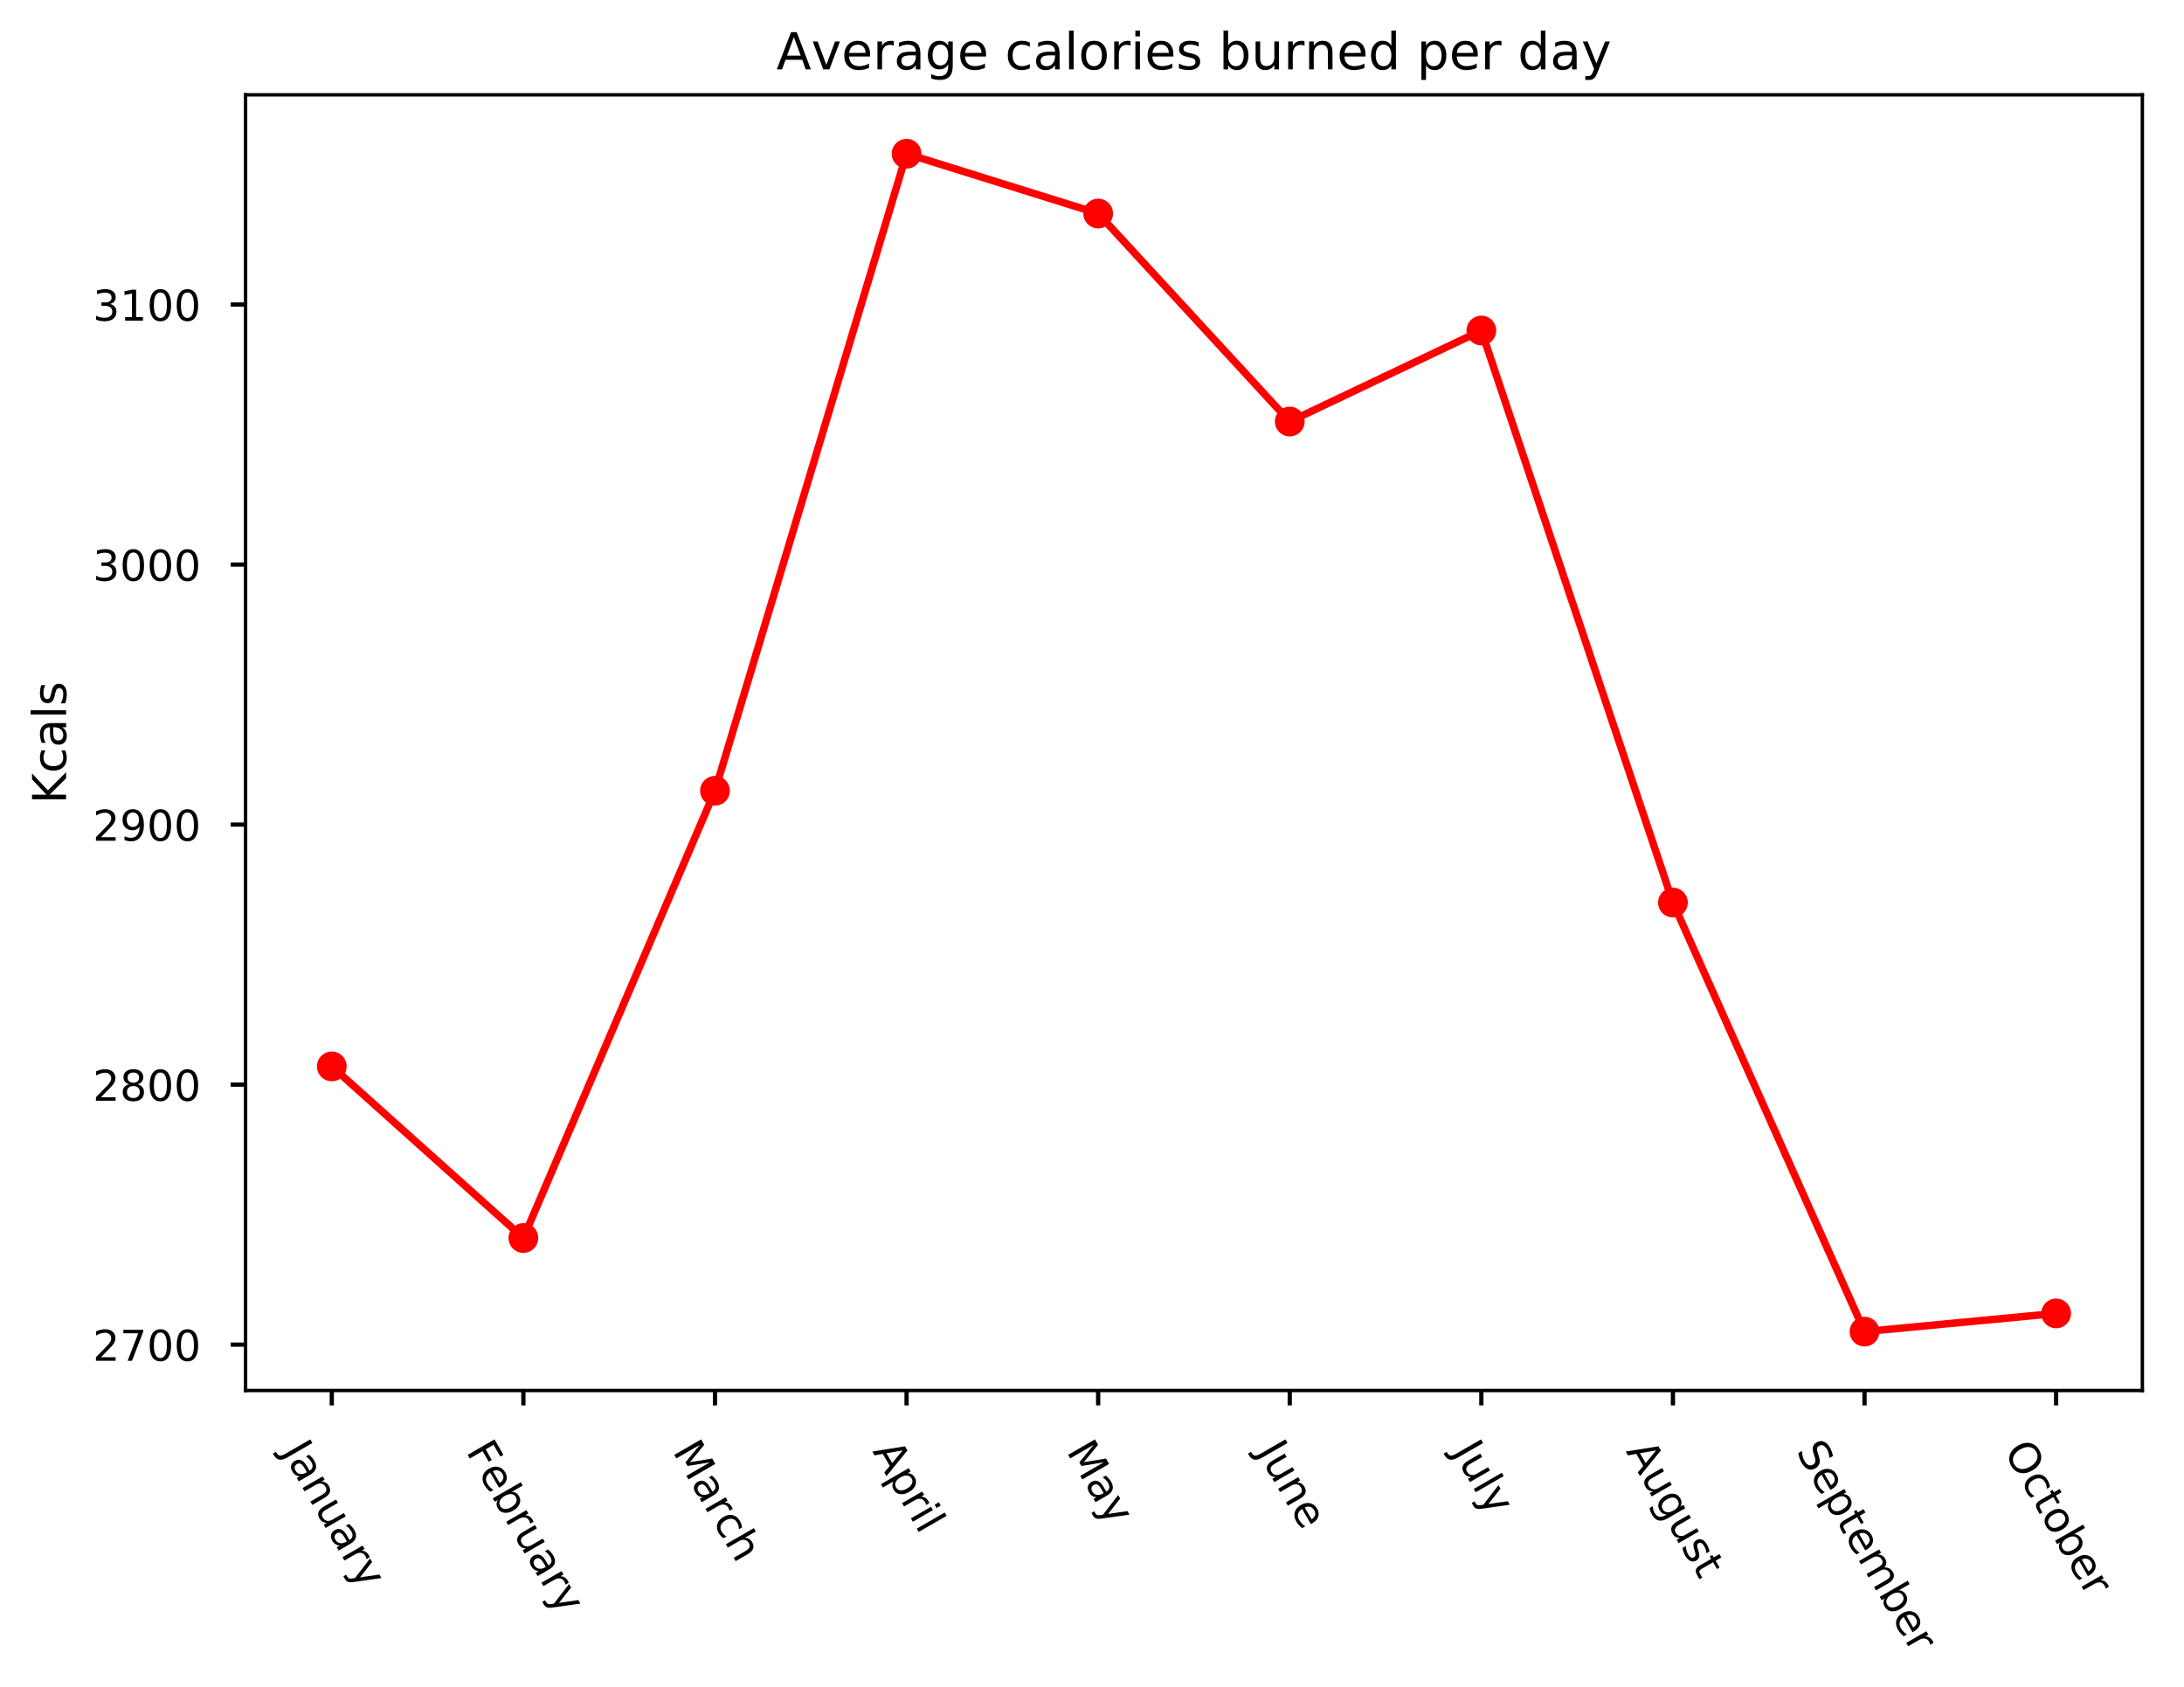
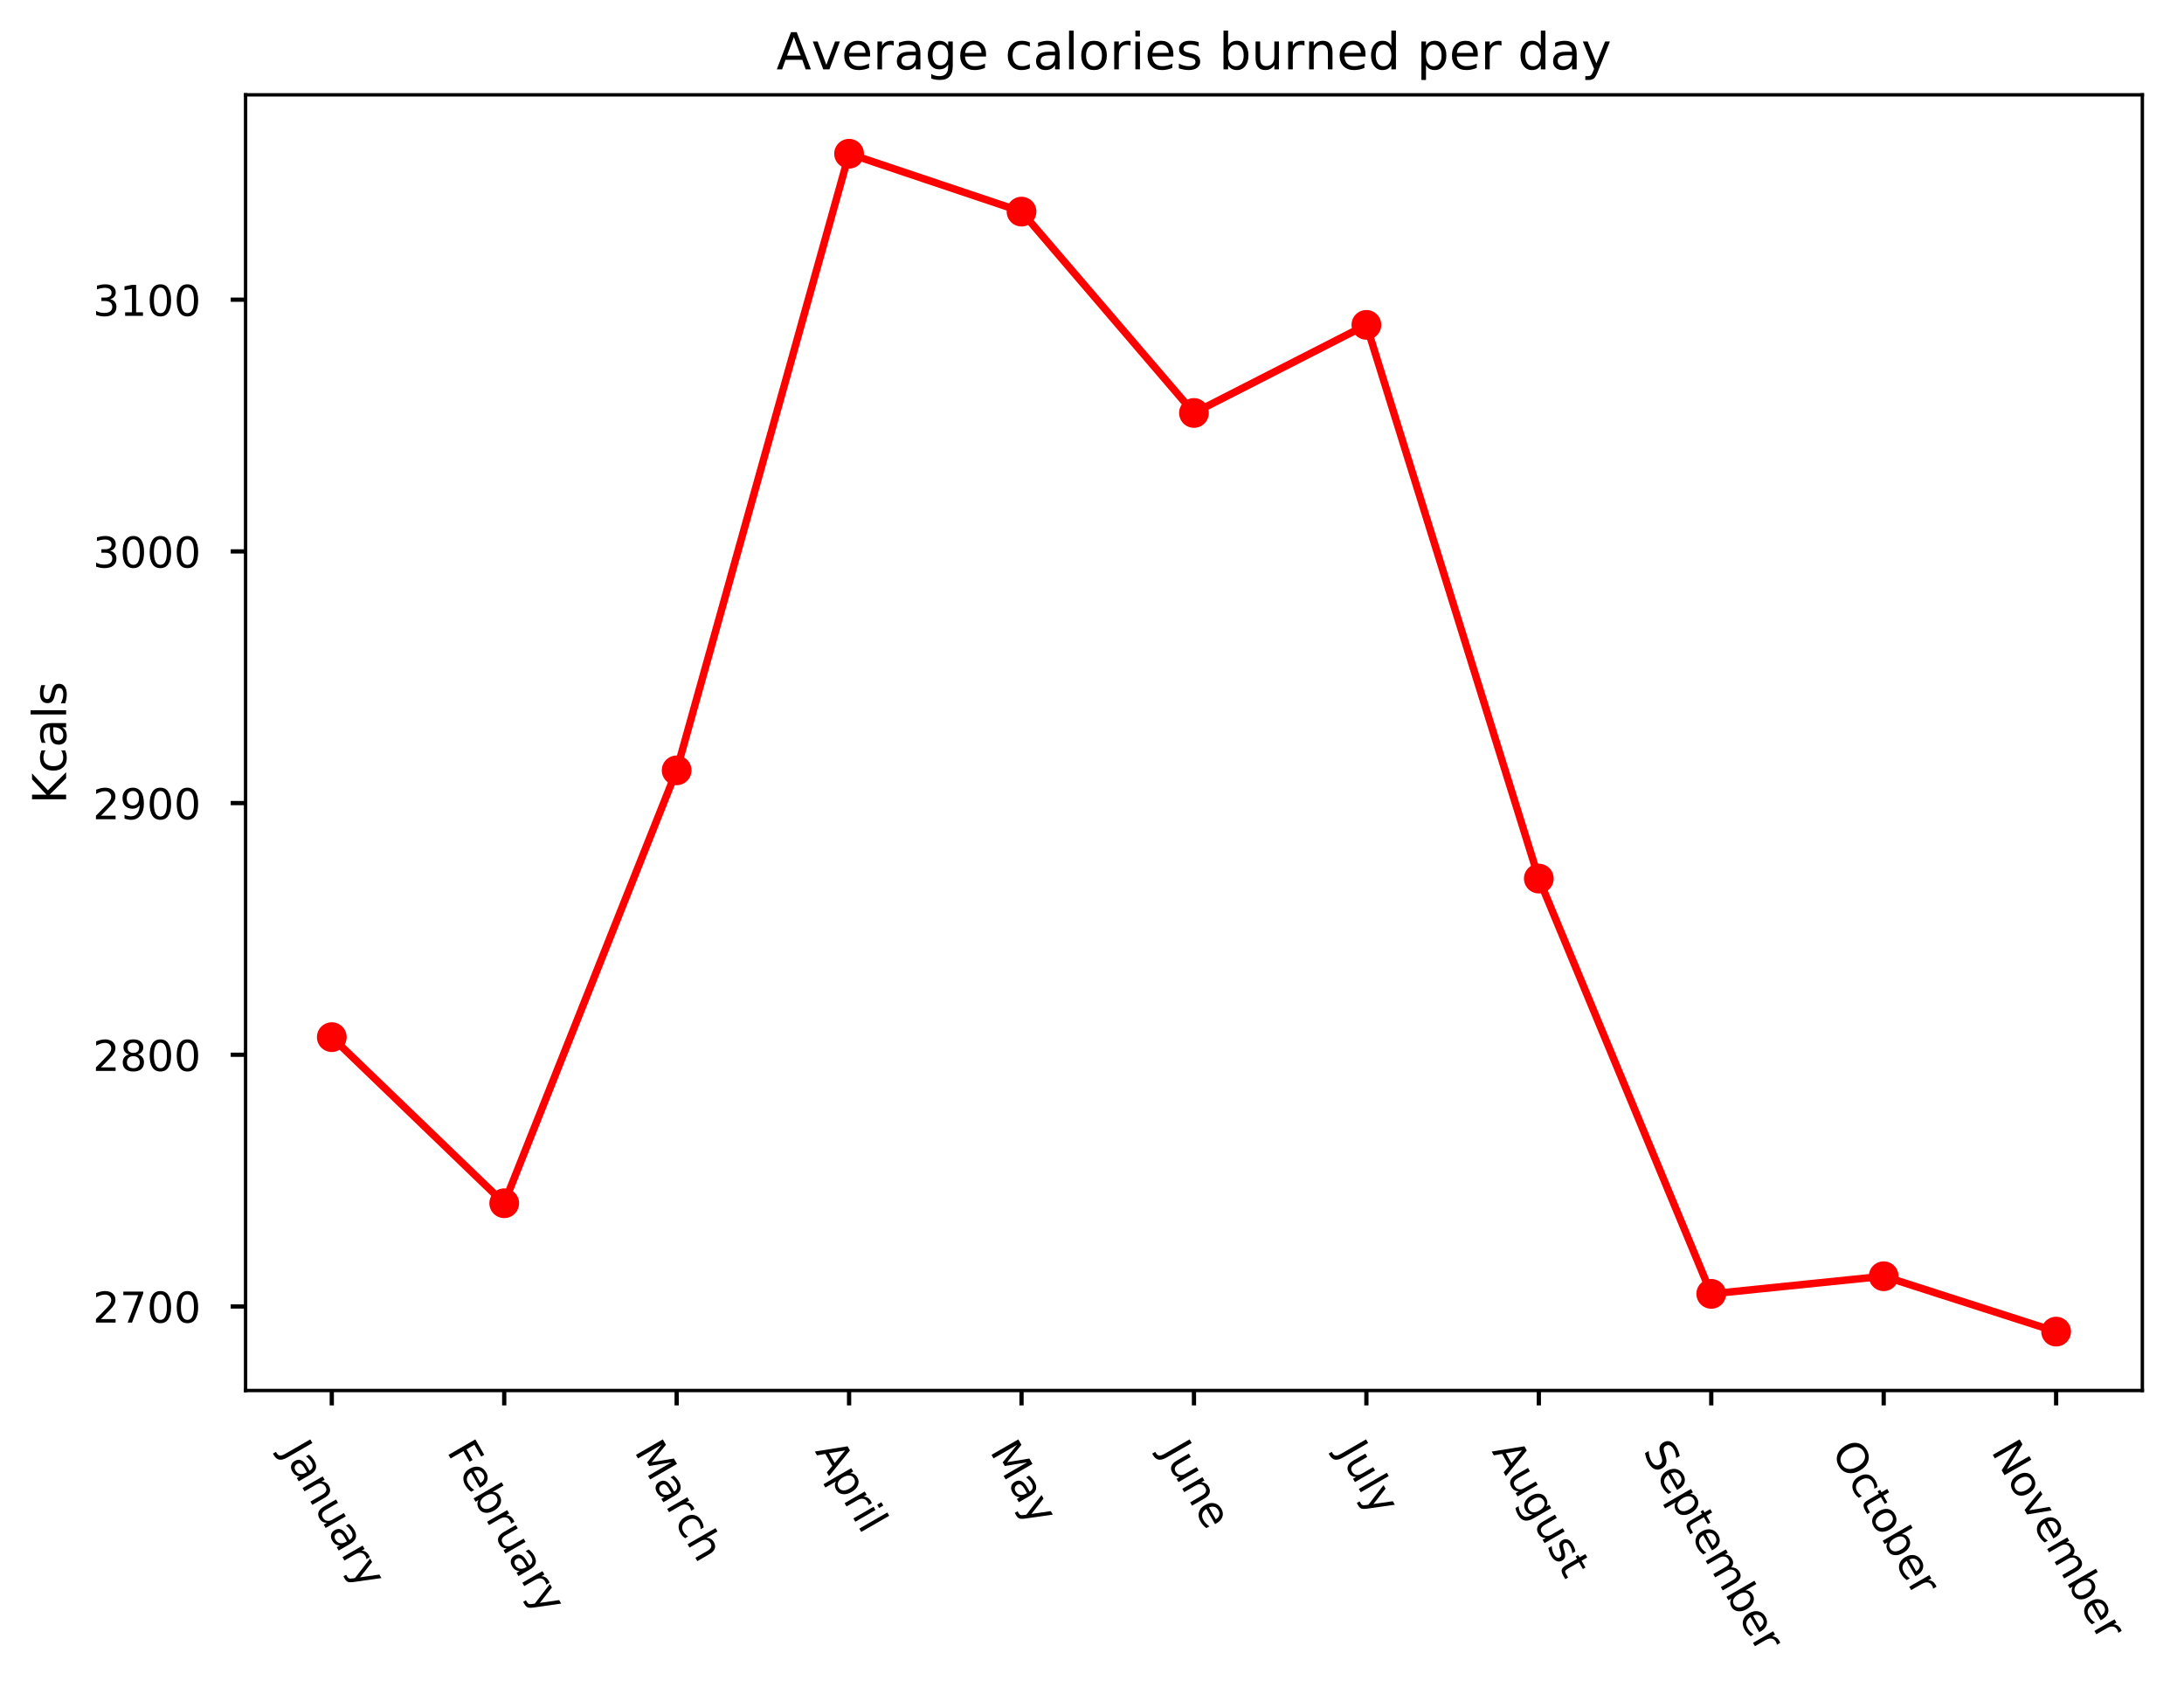
<svg xmlns="http://www.w3.org/2000/svg" xmlns:xlink="http://www.w3.org/1999/xlink" height="397pt" version="1.1" viewBox="0 0 514 397" width="514pt">
  <defs>
    <style type="text/css">
*{stroke-linecap:butt;stroke-linejoin:round;}
  </style>
  </defs>
  <g id="figure_1">
    <g id="patch_1">
      <path d="M 0 397.648  L 514.896 397.648  L 514.896 0  L 0 0  z " style="fill:#ffffff;" />
    </g>
    <g id="axes_1">
      <g id="patch_2">
        <path d="M 57.796 327.238  L 504.196 327.238  L 504.196 22.318  L 57.796 22.318  z " style="fill:#ffffff;" />
      </g>
      <g id="matplotlib.axis_1">
        <g id="xtick_1">
          <g id="line2d_1">
            <defs>
-               <path d="M 0 0  L 0 3.5  " id="m39a6e7cd65" style="stroke:#000000;" />
-             </defs>
-             <g>
-               <use style="stroke:#000000;" x="78.087" xlink:href="#m39a6e7cd65" y="327.238" />
+               <path d="M 0 0  L 0 3.5  " id="mbb0aae143f" style="stroke:#000000;" />
+             </defs>
+             <g>
+               <use style="stroke:#000000;" x="78.087" xlink:href="#mbb0aae143f" y="327.238" />
            </g>
          </g>
          <g id="text_1">
            <defs>
              <path d="M 9.812 72.906  L 19.672 72.906  L 19.672 5.078  Q 19.672 -8.109 14.672 -14.062  Q 9.672 -20.016 -1.422 -20.016  L -5.172 -20.016  L -5.172 -11.719  L -2.094 -11.719  Q 4.438 -11.719 7.125 -8.047  Q 9.812 -4.391 9.812 5.078  z " id="DejaVuSans-4a" />
              <path d="M 34.281 27.484  Q 23.391 27.484 19.188 25  Q 14.984 22.516 14.984 16.5  Q 14.984 11.719 18.141 8.906  Q 21.297 6.109 26.703 6.109  Q 34.188 6.109 38.703 11.406  Q 43.219 16.703 43.219 25.484  L 43.219 27.484  z M 52.203 31.203  L 52.203 0  L 43.219 0  L 43.219 8.297  Q 40.141 3.328 35.547 0.953  Q 30.953 -1.422 24.312 -1.422  Q 15.922 -1.422 10.953 3.297  Q 6 8.016 6 15.922  Q 6 25.141 12.172 29.828  Q 18.359 34.516 30.609 34.516  L 43.219 34.516  L 43.219 35.406  Q 43.219 41.609 39.141 45  Q 35.062 48.391 27.688 48.391  Q 23 48.391 18.547 47.266  Q 14.109 46.141 10.016 43.891  L 10.016 52.203  Q 14.938 54.109 19.578 55.047  Q 24.219 56 28.609 56  Q 40.484 56 46.344 49.844  Q 52.203 43.703 52.203 31.203  z " id="DejaVuSans-61" />
              <path d="M 54.891 33.016  L 54.891 0  L 45.906 0  L 45.906 32.719  Q 45.906 40.484 42.875 44.328  Q 39.844 48.188 33.797 48.188  Q 26.516 48.188 22.312 43.547  Q 18.109 38.922 18.109 30.906  L 18.109 0  L 9.078 0  L 9.078 54.688  L 18.109 54.688  L 18.109 46.188  Q 21.344 51.125 25.703 53.562  Q 30.078 56 35.797 56  Q 45.219 56 50.047 50.172  Q 54.891 44.344 54.891 33.016  z " id="DejaVuSans-6e" />
              <path d="M 8.5 21.578  L 8.5 54.688  L 17.484 54.688  L 17.484 21.922  Q 17.484 14.156 20.5 10.266  Q 23.531 6.391 29.594 6.391  Q 36.859 6.391 41.078 11.031  Q 45.312 15.672 45.312 23.688  L 45.312 54.688  L 54.297 54.688  L 54.297 0  L 45.312 0  L 45.312 8.406  Q 42.047 3.422 37.719 1  Q 33.406 -1.422 27.688 -1.422  Q 18.266 -1.422 13.375 4.438  Q 8.5 10.297 8.5 21.578  z M 31.109 56  z " id="DejaVuSans-75" />
              <path d="M 41.109 46.297  Q 39.594 47.172 37.812 47.578  Q 36.031 48 33.891 48  Q 26.266 48 22.188 43.047  Q 18.109 38.094 18.109 28.812  L 18.109 0  L 9.078 0  L 9.078 54.688  L 18.109 54.688  L 18.109 46.188  Q 20.953 51.172 25.484 53.578  Q 30.031 56 36.531 56  Q 37.453 56 38.578 55.875  Q 39.703 55.766 41.062 55.516  z " id="DejaVuSans-72" />
              <path d="M 32.172 -5.078  Q 28.375 -14.844 24.75 -17.812  Q 21.141 -20.797 15.094 -20.797  L 7.906 -20.797  L 7.906 -13.281  L 13.188 -13.281  Q 16.891 -13.281 18.938 -11.516  Q 21 -9.766 23.484 -3.219  L 25.094 0.875  L 2.984 54.688  L 12.5 54.688  L 29.594 11.922  L 46.688 54.688  L 56.203 54.688  z " id="DejaVuSans-79" />
            </defs>
            <g transform="translate(66.21942 341.5373)rotate(-300)scale(0.1 -0.1)">
              <use xlink:href="#DejaVuSans-4a" />
              <use x="29.492" xlink:href="#DejaVuSans-61" />
              <use x="90.771" xlink:href="#DejaVuSans-6e" />
              <use x="154.15" xlink:href="#DejaVuSans-75" />
              <use x="217.529" xlink:href="#DejaVuSans-61" />
              <use x="278.809" xlink:href="#DejaVuSans-72" />
              <use x="319.922" xlink:href="#DejaVuSans-79" />
            </g>
          </g>
        </g>
        <g id="xtick_2">
          <g id="line2d_2">
            <g>
-               <use style="stroke:#000000;" x="123.178" xlink:href="#m39a6e7cd65" y="327.238" />
+               <use style="stroke:#000000;" x="118.669" xlink:href="#mbb0aae143f" y="327.238" />
            </g>
          </g>
          <g id="text_2">
            <defs>
              <path d="M 9.812 72.906  L 51.703 72.906  L 51.703 64.594  L 19.672 64.594  L 19.672 43.109  L 48.578 43.109  L 48.578 34.812  L 19.672 34.812  L 19.672 0  L 9.812 0  z " id="DejaVuSans-46" />
              <path d="M 56.203 29.594  L 56.203 25.203  L 14.891 25.203  Q 15.484 15.922 20.484 11.062  Q 25.484 6.203 34.422 6.203  Q 39.594 6.203 44.453 7.469  Q 49.312 8.734 54.109 11.281  L 54.109 2.781  Q 49.266 0.734 44.188 -0.344  Q 39.109 -1.422 33.891 -1.422  Q 20.797 -1.422 13.156 6.188  Q 5.516 13.812 5.516 26.812  Q 5.516 40.234 12.766 48.109  Q 20.016 56 32.328 56  Q 43.359 56 49.781 48.891  Q 56.203 41.797 56.203 29.594  z M 47.219 32.234  Q 47.125 39.594 43.094 43.984  Q 39.062 48.391 32.422 48.391  Q 24.906 48.391 20.391 44.141  Q 15.875 39.891 15.188 32.172  z " id="DejaVuSans-65" />
              <path d="M 48.688 27.297  Q 48.688 37.203 44.609 42.844  Q 40.531 48.484 33.406 48.484  Q 26.266 48.484 22.188 42.844  Q 18.109 37.203 18.109 27.297  Q 18.109 17.391 22.188 11.75  Q 26.266 6.109 33.406 6.109  Q 40.531 6.109 44.609 11.75  Q 48.688 17.391 48.688 27.297  z M 18.109 46.391  Q 20.953 51.266 25.266 53.625  Q 29.594 56 35.594 56  Q 45.562 56 51.781 48.094  Q 58.016 40.188 58.016 27.297  Q 58.016 14.406 51.781 6.484  Q 45.562 -1.422 35.594 -1.422  Q 29.594 -1.422 25.266 0.953  Q 20.953 3.328 18.109 8.203  L 18.109 0  L 9.078 0  L 9.078 75.984  L 18.109 75.984  z " id="DejaVuSans-62" />
            </defs>
-             <g transform="translate(109.5752 341.5373)rotate(-300)scale(0.1 -0.1)">
+             <g transform="translate(105.0661 341.5373)rotate(-300)scale(0.1 -0.1)">
              <use xlink:href="#DejaVuSans-46" />
              <use x="57.441" xlink:href="#DejaVuSans-65" />
              <use x="118.965" xlink:href="#DejaVuSans-62" />
              <use x="182.441" xlink:href="#DejaVuSans-72" />
              <use x="223.555" xlink:href="#DejaVuSans-75" />
              <use x="286.934" xlink:href="#DejaVuSans-61" />
              <use x="348.213" xlink:href="#DejaVuSans-72" />
              <use x="389.326" xlink:href="#DejaVuSans-79" />
            </g>
          </g>
        </g>
        <g id="xtick_3">
          <g id="line2d_3">
            <g>
-               <use style="stroke:#000000;" x="168.269" xlink:href="#m39a6e7cd65" y="327.238" />
+               <use style="stroke:#000000;" x="159.25" xlink:href="#mbb0aae143f" y="327.238" />
            </g>
          </g>
          <g id="text_3">
            <defs>
              <path d="M 9.812 72.906  L 24.516 72.906  L 43.109 23.297  L 61.812 72.906  L 76.516 72.906  L 76.516 0  L 66.891 0  L 66.891 64.016  L 48.094 14.016  L 38.188 14.016  L 19.391 64.016  L 19.391 0  L 9.812 0  z " id="DejaVuSans-4d" />
              <path d="M 48.781 52.594  L 48.781 44.188  Q 44.969 46.297 41.141 47.344  Q 37.312 48.391 33.406 48.391  Q 24.656 48.391 19.812 42.844  Q 14.984 37.312 14.984 27.297  Q 14.984 17.281 19.812 11.734  Q 24.656 6.203 33.406 6.203  Q 37.312 6.203 41.141 7.25  Q 44.969 8.297 48.781 10.406  L 48.781 2.094  Q 45.016 0.344 40.984 -0.531  Q 36.969 -1.422 32.422 -1.422  Q 20.062 -1.422 12.781 6.344  Q 5.516 14.109 5.516 27.297  Q 5.516 40.672 12.859 48.328  Q 20.219 56 33.016 56  Q 37.156 56 41.109 55.141  Q 45.062 54.297 48.781 52.594  z " id="DejaVuSans-63" />
              <path d="M 54.891 33.016  L 54.891 0  L 45.906 0  L 45.906 32.719  Q 45.906 40.484 42.875 44.328  Q 39.844 48.188 33.797 48.188  Q 26.516 48.188 22.312 43.547  Q 18.109 38.922 18.109 30.906  L 18.109 0  L 9.078 0  L 9.078 75.984  L 18.109 75.984  L 18.109 46.188  Q 21.344 51.125 25.703 53.562  Q 30.078 56 35.797 56  Q 45.219 56 50.047 50.172  Q 54.891 44.344 54.891 33.016  z " id="DejaVuSans-68" />
            </defs>
-             <g transform="translate(158.204 341.5373)rotate(-300)scale(0.1 -0.1)">
+             <g transform="translate(149.1858 341.5373)rotate(-300)scale(0.1 -0.1)">
              <use xlink:href="#DejaVuSans-4d" />
              <use x="86.279" xlink:href="#DejaVuSans-61" />
              <use x="147.559" xlink:href="#DejaVuSans-72" />
              <use x="188.641" xlink:href="#DejaVuSans-63" />
              <use x="243.621" xlink:href="#DejaVuSans-68" />
            </g>
          </g>
        </g>
        <g id="xtick_4">
          <g id="line2d_4">
            <g>
-               <use style="stroke:#000000;" x="213.36" xlink:href="#m39a6e7cd65" y="327.238" />
+               <use style="stroke:#000000;" x="199.832" xlink:href="#mbb0aae143f" y="327.238" />
            </g>
          </g>
          <g id="text_4">
            <defs>
              <path d="M 34.188 63.188  L 20.797 26.906  L 47.609 26.906  z M 28.609 72.906  L 39.797 72.906  L 67.578 0  L 57.328 0  L 50.688 18.703  L 17.828 18.703  L 11.188 0  L 0.781 0  z " id="DejaVuSans-41" />
              <path d="M 18.109 8.203  L 18.109 -20.797  L 9.078 -20.797  L 9.078 54.688  L 18.109 54.688  L 18.109 46.391  Q 20.953 51.266 25.266 53.625  Q 29.594 56 35.594 56  Q 45.562 56 51.781 48.094  Q 58.016 40.188 58.016 27.297  Q 58.016 14.406 51.781 6.484  Q 45.562 -1.422 35.594 -1.422  Q 29.594 -1.422 25.266 0.953  Q 20.953 3.328 18.109 8.203  z M 48.688 27.297  Q 48.688 37.203 44.609 42.844  Q 40.531 48.484 33.406 48.484  Q 26.266 48.484 22.188 42.844  Q 18.109 37.203 18.109 27.297  Q 18.109 17.391 22.188 11.75  Q 26.266 6.109 33.406 6.109  Q 40.531 6.109 44.609 11.75  Q 48.688 17.391 48.688 27.297  z " id="DejaVuSans-70" />
              <path d="M 9.422 54.688  L 18.406 54.688  L 18.406 0  L 9.422 0  z M 9.422 75.984  L 18.406 75.984  L 18.406 64.594  L 9.422 64.594  z " id="DejaVuSans-69" />
              <path d="M 9.422 75.984  L 18.406 75.984  L 18.406 0  L 9.422 0  z " id="DejaVuSans-6c" />
            </defs>
-             <g transform="translate(205.2558 341.5373)rotate(-300)scale(0.1 -0.1)">
+             <g transform="translate(191.7286 341.5373)rotate(-300)scale(0.1 -0.1)">
              <use xlink:href="#DejaVuSans-41" />
              <use x="68.408" xlink:href="#DejaVuSans-70" />
              <use x="131.885" xlink:href="#DejaVuSans-72" />
              <use x="172.998" xlink:href="#DejaVuSans-69" />
              <use x="200.781" xlink:href="#DejaVuSans-6c" />
            </g>
          </g>
        </g>
        <g id="xtick_5">
          <g id="line2d_5">
            <g>
-               <use style="stroke:#000000;" x="258.45" xlink:href="#m39a6e7cd65" y="327.238" />
+               <use style="stroke:#000000;" x="240.414" xlink:href="#mbb0aae143f" y="327.238" />
            </g>
          </g>
          <g id="text_5">
-             <g transform="translate(250.892 341.5373)rotate(-300)scale(0.1 -0.1)">
+             <g transform="translate(232.8557 341.5373)rotate(-300)scale(0.1 -0.1)">
              <use xlink:href="#DejaVuSans-4d" />
              <use x="86.279" xlink:href="#DejaVuSans-61" />
              <use x="147.559" xlink:href="#DejaVuSans-79" />
            </g>
          </g>
        </g>
        <g id="xtick_6">
          <g id="line2d_6">
            <g>
-               <use style="stroke:#000000;" x="303.541" xlink:href="#m39a6e7cd65" y="327.238" />
+               <use style="stroke:#000000;" x="280.996" xlink:href="#mbb0aae143f" y="327.238" />
            </g>
          </g>
          <g id="text_6">
-             <g transform="translate(295.7072 341.5373)rotate(-300)scale(0.1 -0.1)">
+             <g transform="translate(273.1617 341.5373)rotate(-300)scale(0.1 -0.1)">
              <use xlink:href="#DejaVuSans-4a" />
              <use x="29.492" xlink:href="#DejaVuSans-75" />
              <use x="92.871" xlink:href="#DejaVuSans-6e" />
              <use x="156.25" xlink:href="#DejaVuSans-65" />
            </g>
          </g>
        </g>
        <g id="xtick_7">
          <g id="line2d_7">
            <g>
-               <use style="stroke:#000000;" x="348.632" xlink:href="#m39a6e7cd65" y="327.238" />
+               <use style="stroke:#000000;" x="321.578" xlink:href="#mbb0aae143f" y="327.238" />
            </g>
          </g>
          <g id="text_7">
-             <g transform="translate(341.7465 341.5373)rotate(-300)scale(0.1 -0.1)">
+             <g transform="translate(314.692 341.5373)rotate(-300)scale(0.1 -0.1)">
              <use xlink:href="#DejaVuSans-4a" />
              <use x="29.492" xlink:href="#DejaVuSans-75" />
              <use x="92.871" xlink:href="#DejaVuSans-6c" />
              <use x="120.654" xlink:href="#DejaVuSans-79" />
            </g>
          </g>
        </g>
        <g id="xtick_8">
          <g id="line2d_8">
            <g>
-               <use style="stroke:#000000;" x="393.723" xlink:href="#m39a6e7cd65" y="327.238" />
+               <use style="stroke:#000000;" x="362.16" xlink:href="#mbb0aae143f" y="327.238" />
            </g>
          </g>
          <g id="text_8">
            <defs>
              <path d="M 45.406 27.984  Q 45.406 37.75 41.375 43.109  Q 37.359 48.484 30.078 48.484  Q 22.859 48.484 18.828 43.109  Q 14.797 37.75 14.797 27.984  Q 14.797 18.266 18.828 12.891  Q 22.859 7.516 30.078 7.516  Q 37.359 7.516 41.375 12.891  Q 45.406 18.266 45.406 27.984  z M 54.391 6.781  Q 54.391 -7.172 48.188 -13.984  Q 42 -20.797 29.203 -20.797  Q 24.469 -20.797 20.266 -20.094  Q 16.062 -19.391 12.109 -17.922  L 12.109 -9.188  Q 16.062 -11.328 19.922 -12.344  Q 23.781 -13.375 27.781 -13.375  Q 36.625 -13.375 41.016 -8.766  Q 45.406 -4.156 45.406 5.172  L 45.406 9.625  Q 42.625 4.781 38.281 2.391  Q 33.938 0 27.875 0  Q 17.828 0 11.672 7.656  Q 5.516 15.328 5.516 27.984  Q 5.516 40.672 11.672 48.328  Q 17.828 56 27.875 56  Q 33.938 56 38.281 53.609  Q 42.625 51.219 45.406 46.391  L 45.406 54.688  L 54.391 54.688  z " id="DejaVuSans-67" />
              <path d="M 44.281 53.078  L 44.281 44.578  Q 40.484 46.531 36.375 47.5  Q 32.281 48.484 27.875 48.484  Q 21.188 48.484 17.844 46.438  Q 14.5 44.391 14.5 40.281  Q 14.5 37.156 16.891 35.375  Q 19.281 33.594 26.516 31.984  L 29.594 31.297  Q 39.156 29.25 43.188 25.516  Q 47.219 21.781 47.219 15.094  Q 47.219 7.469 41.188 3.016  Q 35.156 -1.422 24.609 -1.422  Q 20.219 -1.422 15.453 -0.562  Q 10.688 0.297 5.422 2  L 5.422 11.281  Q 10.406 8.688 15.234 7.391  Q 20.062 6.109 24.812 6.109  Q 31.156 6.109 34.562 8.281  Q 37.984 10.453 37.984 14.406  Q 37.984 18.062 35.516 20.016  Q 33.062 21.969 24.703 23.781  L 21.578 24.516  Q 13.234 26.266 9.516 29.906  Q 5.812 33.547 5.812 39.891  Q 5.812 47.609 11.281 51.797  Q 16.75 56 26.812 56  Q 31.781 56 36.172 55.266  Q 40.578 54.547 44.281 53.078  z " id="DejaVuSans-73" />
              <path d="M 18.312 70.219  L 18.312 54.688  L 36.812 54.688  L 36.812 47.703  L 18.312 47.703  L 18.312 18.016  Q 18.312 11.328 20.141 9.422  Q 21.969 7.516 27.594 7.516  L 36.812 7.516  L 36.812 0  L 27.594 0  Q 17.188 0 13.234 3.875  Q 9.281 7.766 9.281 18.016  L 9.281 47.703  L 2.688 47.703  L 2.688 54.688  L 9.281 54.688  L 9.281 70.219  z " id="DejaVuSans-74" />
            </defs>
-             <g transform="translate(382.5851 341.5373)rotate(-300)scale(0.1 -0.1)">
+             <g transform="translate(351.0214 341.5373)rotate(-300)scale(0.1 -0.1)">
              <use xlink:href="#DejaVuSans-41" />
              <use x="68.408" xlink:href="#DejaVuSans-75" />
              <use x="131.787" xlink:href="#DejaVuSans-67" />
              <use x="195.264" xlink:href="#DejaVuSans-75" />
              <use x="258.643" xlink:href="#DejaVuSans-73" />
              <use x="310.742" xlink:href="#DejaVuSans-74" />
            </g>
          </g>
        </g>
        <g id="xtick_9">
          <g id="line2d_9">
            <g>
-               <use style="stroke:#000000;" x="438.814" xlink:href="#m39a6e7cd65" y="327.238" />
+               <use style="stroke:#000000;" x="402.741" xlink:href="#mbb0aae143f" y="327.238" />
            </g>
          </g>
          <g id="text_9">
            <defs>
              <path d="M 53.516 70.516  L 53.516 60.891  Q 47.906 63.578 42.922 64.891  Q 37.938 66.219 33.297 66.219  Q 25.25 66.219 20.875 63.094  Q 16.5 59.969 16.5 54.203  Q 16.5 49.359 19.406 46.891  Q 22.312 44.438 30.422 42.922  L 36.375 41.703  Q 47.406 39.594 52.656 34.297  Q 57.906 29 57.906 20.125  Q 57.906 9.516 50.797 4.047  Q 43.703 -1.422 29.984 -1.422  Q 24.812 -1.422 18.969 -0.25  Q 13.141 0.922 6.891 3.219  L 6.891 13.375  Q 12.891 10.016 18.656 8.297  Q 24.422 6.594 29.984 6.594  Q 38.422 6.594 43.016 9.906  Q 47.609 13.234 47.609 19.391  Q 47.609 24.75 44.312 27.781  Q 41.016 30.812 33.5 32.328  L 27.484 33.5  Q 16.453 35.688 11.516 40.375  Q 6.594 45.062 6.594 53.422  Q 6.594 63.094 13.406 68.656  Q 20.219 74.219 32.172 74.219  Q 37.312 74.219 42.625 73.281  Q 47.953 72.359 53.516 70.516  z " id="DejaVuSans-53" />
              <path d="M 52 44.188  Q 55.375 50.25 60.062 53.125  Q 64.75 56 71.094 56  Q 79.641 56 84.281 50.016  Q 88.922 44.047 88.922 33.016  L 88.922 0  L 79.891 0  L 79.891 32.719  Q 79.891 40.578 77.094 44.375  Q 74.312 48.188 68.609 48.188  Q 61.625 48.188 57.562 43.547  Q 53.516 38.922 53.516 30.906  L 53.516 0  L 44.484 0  L 44.484 32.719  Q 44.484 40.625 41.703 44.406  Q 38.922 48.188 33.109 48.188  Q 26.219 48.188 22.156 43.531  Q 18.109 38.875 18.109 30.906  L 18.109 0  L 9.078 0  L 9.078 54.688  L 18.109 54.688  L 18.109 46.188  Q 21.188 51.219 25.484 53.609  Q 29.781 56 35.688 56  Q 41.656 56 45.828 52.969  Q 50 49.953 52 44.188  z " id="DejaVuSans-6d" />
            </defs>
-             <g transform="translate(422.6053 341.5373)rotate(-300)scale(0.1 -0.1)">
+             <g transform="translate(386.5326 341.5373)rotate(-300)scale(0.1 -0.1)">
              <use xlink:href="#DejaVuSans-53" />
              <use x="63.477" xlink:href="#DejaVuSans-65" />
              <use x="125" xlink:href="#DejaVuSans-70" />
              <use x="188.477" xlink:href="#DejaVuSans-74" />
              <use x="227.686" xlink:href="#DejaVuSans-65" />
              <use x="289.209" xlink:href="#DejaVuSans-6d" />
              <use x="386.621" xlink:href="#DejaVuSans-62" />
              <use x="450.098" xlink:href="#DejaVuSans-65" />
              <use x="511.621" xlink:href="#DejaVuSans-72" />
            </g>
          </g>
        </g>
        <g id="xtick_10">
          <g id="line2d_10">
            <g>
-               <use style="stroke:#000000;" x="483.905" xlink:href="#m39a6e7cd65" y="327.238" />
+               <use style="stroke:#000000;" x="443.323" xlink:href="#mbb0aae143f" y="327.238" />
            </g>
          </g>
          <g id="text_10">
            <defs>
              <path d="M 39.406 66.219  Q 28.656 66.219 22.328 58.203  Q 16.016 50.203 16.016 36.375  Q 16.016 22.609 22.328 14.594  Q 28.656 6.594 39.406 6.594  Q 50.141 6.594 56.422 14.594  Q 62.703 22.609 62.703 36.375  Q 62.703 50.203 56.422 58.203  Q 50.141 66.219 39.406 66.219  z M 39.406 74.219  Q 54.734 74.219 63.906 63.938  Q 73.094 53.656 73.094 36.375  Q 73.094 19.141 63.906 8.859  Q 54.734 -1.422 39.406 -1.422  Q 24.031 -1.422 14.812 8.828  Q 5.609 19.094 5.609 36.375  Q 5.609 53.656 14.812 63.938  Q 24.031 74.219 39.406 74.219  z " id="DejaVuSans-4f" />
              <path d="M 30.609 48.391  Q 23.391 48.391 19.188 42.75  Q 14.984 37.109 14.984 27.297  Q 14.984 17.484 19.156 11.844  Q 23.344 6.203 30.609 6.203  Q 37.797 6.203 41.984 11.859  Q 46.188 17.531 46.188 27.297  Q 46.188 37.016 41.984 42.703  Q 37.797 48.391 30.609 48.391  z M 30.609 56  Q 42.328 56 49.016 48.375  Q 55.719 40.766 55.719 27.297  Q 55.719 13.875 49.016 6.219  Q 42.328 -1.422 30.609 -1.422  Q 18.844 -1.422 12.172 6.219  Q 5.516 13.875 5.516 27.297  Q 5.516 40.766 12.172 48.375  Q 18.844 56 30.609 56  z " id="DejaVuSans-6f" />
            </defs>
-             <g transform="translate(471.5099 341.5373)rotate(-300)scale(0.1 -0.1)">
+             <g transform="translate(430.9281 341.5373)rotate(-300)scale(0.1 -0.1)">
              <use xlink:href="#DejaVuSans-4f" />
              <use x="78.711" xlink:href="#DejaVuSans-63" />
              <use x="133.691" xlink:href="#DejaVuSans-74" />
              <use x="172.9" xlink:href="#DejaVuSans-6f" />
              <use x="234.082" xlink:href="#DejaVuSans-62" />
              <use x="297.559" xlink:href="#DejaVuSans-65" />
              <use x="359.082" xlink:href="#DejaVuSans-72" />
            </g>
          </g>
        </g>
+         <g id="xtick_11">
+           <g id="line2d_11">
+             <g>
+               <use style="stroke:#000000;" x="483.905" xlink:href="#mbb0aae143f" y="327.238" />
+             </g>
+           </g>
+           <g id="text_11">
+             <defs>
+               <path d="M 9.812 72.906  L 23.094 72.906  L 55.422 11.922  L 55.422 72.906  L 64.984 72.906  L 64.984 0  L 51.703 0  L 19.391 60.984  L 19.391 0  L 9.812 0  z " id="DejaVuSans-4e" />
+               <path d="M 2.984 54.688  L 12.5 54.688  L 29.594 8.797  L 46.688 54.688  L 56.203 54.688  L 35.688 0  L 23.484 0  z " id="DejaVuSans-76" />
+             </defs>
+             <g transform="translate(468.5091 341.5373)rotate(-300)scale(0.1 -0.1)">
+               <use xlink:href="#DejaVuSans-4e" />
+               <use x="74.805" xlink:href="#DejaVuSans-6f" />
+               <use x="135.986" xlink:href="#DejaVuSans-76" />
+               <use x="195.166" xlink:href="#DejaVuSans-65" />
+               <use x="256.689" xlink:href="#DejaVuSans-6d" />
+               <use x="354.102" xlink:href="#DejaVuSans-62" />
+               <use x="417.578" xlink:href="#DejaVuSans-65" />
+               <use x="479.102" xlink:href="#DejaVuSans-72" />
+             </g>
+           </g>
+         </g>
      </g>
      <g id="matplotlib.axis_2">
        <g id="ytick_1">
-           <g id="line2d_11">
-             <defs>
-               <path d="M 0 0  L -3.5 0  " id="ma697b76778" style="stroke:#000000;" />
-             </defs>
-             <g>
-               <use style="stroke:#000000;" x="57.796" xlink:href="#ma697b76778" y="316.438" />
-             </g>
-           </g>
-           <g id="text_11">
+           <g id="line2d_12">
+             <defs>
+               <path d="M 0 0  L -3.5 0  " id="mcbd596adfa" style="stroke:#000000;" />
+             </defs>
+             <g>
+               <use style="stroke:#000000;" x="57.796" xlink:href="#mcbd596adfa" y="307.455" />
+             </g>
+           </g>
+           <g id="text_12">
            <defs>
              <path d="M 19.188 8.297  L 53.609 8.297  L 53.609 0  L 7.328 0  L 7.328 8.297  Q 12.938 14.109 22.625 23.891  Q 32.328 33.688 34.812 36.531  Q 39.547 41.844 41.422 45.531  Q 43.312 49.219 43.312 52.781  Q 43.312 58.594 39.234 62.25  Q 35.156 65.922 28.609 65.922  Q 23.969 65.922 18.812 64.312  Q 13.672 62.703 7.812 59.422  L 7.812 69.391  Q 13.766 71.781 18.938 73  Q 24.125 74.219 28.422 74.219  Q 39.75 74.219 46.484 68.547  Q 53.219 62.891 53.219 53.422  Q 53.219 48.922 51.531 44.891  Q 49.859 40.875 45.406 35.406  Q 44.188 33.984 37.641 27.219  Q 31.109 20.453 19.188 8.297  z " id="DejaVuSans-32" />
              <path d="M 8.203 72.906  L 55.078 72.906  L 55.078 68.703  L 28.609 0  L 18.312 0  L 43.219 64.594  L 8.203 64.594  z " id="DejaVuSans-37" />
              <path d="M 31.781 66.406  Q 24.172 66.406 20.328 58.906  Q 16.5 51.422 16.5 36.375  Q 16.5 21.391 20.328 13.891  Q 24.172 6.391 31.781 6.391  Q 39.453 6.391 43.281 13.891  Q 47.125 21.391 47.125 36.375  Q 47.125 51.422 43.281 58.906  Q 39.453 66.406 31.781 66.406  z M 31.781 74.219  Q 44.047 74.219 50.516 64.516  Q 56.984 54.828 56.984 36.375  Q 56.984 17.969 50.516 8.266  Q 44.047 -1.422 31.781 -1.422  Q 19.531 -1.422 13.062 8.266  Q 6.594 17.969 6.594 36.375  Q 6.594 54.828 13.062 64.516  Q 19.531 74.219 31.781 74.219  z " id="DejaVuSans-30" />
            </defs>
-             <g transform="translate(21.84594 320.2369)scale(0.1 -0.1)">
+             <g transform="translate(21.84594 311.2543)scale(0.1 -0.1)">
              <use xlink:href="#DejaVuSans-32" />
              <use x="63.623" xlink:href="#DejaVuSans-37" />
              <use x="127.246" xlink:href="#DejaVuSans-30" />
              <use x="190.869" xlink:href="#DejaVuSans-30" />
            </g>
          </g>
        </g>
        <g id="ytick_2">
-           <g id="line2d_12">
-             <g>
-               <use style="stroke:#000000;" x="57.796" xlink:href="#ma697b76778" y="255.246" />
-             </g>
-           </g>
-           <g id="text_12">
+           <g id="line2d_13">
+             <g>
+               <use style="stroke:#000000;" x="57.796" xlink:href="#mcbd596adfa" y="248.224" />
+             </g>
+           </g>
+           <g id="text_13">
            <defs>
              <path d="M 31.781 34.625  Q 24.75 34.625 20.719 30.859  Q 16.703 27.094 16.703 20.516  Q 16.703 13.922 20.719 10.156  Q 24.75 6.391 31.781 6.391  Q 38.812 6.391 42.859 10.172  Q 46.922 13.969 46.922 20.516  Q 46.922 27.094 42.891 30.859  Q 38.875 34.625 31.781 34.625  z M 21.922 38.812  Q 15.578 40.375 12.031 44.719  Q 8.5 49.078 8.5 55.328  Q 8.5 64.062 14.719 69.141  Q 20.953 74.219 31.781 74.219  Q 42.672 74.219 48.875 69.141  Q 55.078 64.062 55.078 55.328  Q 55.078 49.078 51.531 44.719  Q 48 40.375 41.703 38.812  Q 48.828 37.156 52.797 32.312  Q 56.781 27.484 56.781 20.516  Q 56.781 9.906 50.312 4.234  Q 43.844 -1.422 31.781 -1.422  Q 19.734 -1.422 13.25 4.234  Q 6.781 9.906 6.781 20.516  Q 6.781 27.484 10.781 32.312  Q 14.797 37.156 21.922 38.812  z M 18.312 54.391  Q 18.312 48.734 21.844 45.562  Q 25.391 42.391 31.781 42.391  Q 38.141 42.391 41.719 45.562  Q 45.312 48.734 45.312 54.391  Q 45.312 60.062 41.719 63.234  Q 38.141 66.406 31.781 66.406  Q 25.391 66.406 21.844 63.234  Q 18.312 60.062 18.312 54.391  z " id="DejaVuSans-38" />
            </defs>
-             <g transform="translate(21.84594 259.0449)scale(0.1 -0.1)">
+             <g transform="translate(21.84594 252.0235)scale(0.1 -0.1)">
              <use xlink:href="#DejaVuSans-32" />
              <use x="63.623" xlink:href="#DejaVuSans-38" />
              <use x="127.246" xlink:href="#DejaVuSans-30" />
              <use x="190.869" xlink:href="#DejaVuSans-30" />
            </g>
          </g>
        </g>
        <g id="ytick_3">
-           <g id="line2d_13">
-             <g>
-               <use style="stroke:#000000;" x="57.796" xlink:href="#ma697b76778" y="194.054" />
-             </g>
-           </g>
-           <g id="text_13">
+           <g id="line2d_14">
+             <g>
+               <use style="stroke:#000000;" x="57.796" xlink:href="#mcbd596adfa" y="188.994" />
+             </g>
+           </g>
+           <g id="text_14">
            <defs>
              <path d="M 10.984 1.516  L 10.984 10.5  Q 14.703 8.734 18.5 7.812  Q 22.312 6.891 25.984 6.891  Q 35.75 6.891 40.891 13.453  Q 46.047 20.016 46.781 33.406  Q 43.953 29.203 39.594 26.953  Q 35.25 24.703 29.984 24.703  Q 19.047 24.703 12.672 31.312  Q 6.297 37.938 6.297 49.422  Q 6.297 60.641 12.938 67.422  Q 19.578 74.219 30.609 74.219  Q 43.266 74.219 49.922 64.516  Q 56.594 54.828 56.594 36.375  Q 56.594 19.141 48.406 8.859  Q 40.234 -1.422 26.422 -1.422  Q 22.703 -1.422 18.891 -0.688  Q 15.094 0.047 10.984 1.516  z M 30.609 32.422  Q 37.25 32.422 41.125 36.953  Q 45.016 41.5 45.016 49.422  Q 45.016 57.281 41.125 61.844  Q 37.25 66.406 30.609 66.406  Q 23.969 66.406 20.094 61.844  Q 16.219 57.281 16.219 49.422  Q 16.219 41.5 20.094 36.953  Q 23.969 32.422 30.609 32.422  z " id="DejaVuSans-39" />
            </defs>
-             <g transform="translate(21.84594 197.8528)scale(0.1 -0.1)">
+             <g transform="translate(21.84594 192.7927)scale(0.1 -0.1)">
              <use xlink:href="#DejaVuSans-32" />
              <use x="63.623" xlink:href="#DejaVuSans-39" />
              <use x="127.246" xlink:href="#DejaVuSans-30" />
              <use x="190.869" xlink:href="#DejaVuSans-30" />
            </g>
          </g>
        </g>
        <g id="ytick_4">
-           <g id="line2d_14">
-             <g>
-               <use style="stroke:#000000;" x="57.796" xlink:href="#ma697b76778" y="132.862" />
-             </g>
-           </g>
-           <g id="text_14">
+           <g id="line2d_15">
+             <g>
+               <use style="stroke:#000000;" x="57.796" xlink:href="#mcbd596adfa" y="129.763" />
+             </g>
+           </g>
+           <g id="text_15">
            <defs>
              <path d="M 40.578 39.312  Q 47.656 37.797 51.625 33  Q 55.609 28.219 55.609 21.188  Q 55.609 10.406 48.188 4.484  Q 40.766 -1.422 27.094 -1.422  Q 22.516 -1.422 17.656 -0.516  Q 12.797 0.391 7.625 2.203  L 7.625 11.719  Q 11.719 9.328 16.594 8.109  Q 21.484 6.891 26.812 6.891  Q 36.078 6.891 40.938 10.547  Q 45.797 14.203 45.797 21.188  Q 45.797 27.641 41.281 31.266  Q 36.766 34.906 28.719 34.906  L 20.219 34.906  L 20.219 43.016  L 29.109 43.016  Q 36.375 43.016 40.234 45.922  Q 44.094 48.828 44.094 54.297  Q 44.094 59.906 40.109 62.906  Q 36.141 65.922 28.719 65.922  Q 24.656 65.922 20.016 65.031  Q 15.375 64.156 9.812 62.312  L 9.812 71.094  Q 15.438 72.656 20.344 73.438  Q 25.25 74.219 29.594 74.219  Q 40.828 74.219 47.359 69.109  Q 53.906 64.016 53.906 55.328  Q 53.906 49.266 50.438 45.094  Q 46.969 40.922 40.578 39.312  z " id="DejaVuSans-33" />
            </defs>
-             <g transform="translate(21.84594 136.6608)scale(0.1 -0.1)">
+             <g transform="translate(21.84594 133.562)scale(0.1 -0.1)">
              <use xlink:href="#DejaVuSans-33" />
              <use x="63.623" xlink:href="#DejaVuSans-30" />
              <use x="127.246" xlink:href="#DejaVuSans-30" />
              <use x="190.869" xlink:href="#DejaVuSans-30" />
            </g>
          </g>
        </g>
        <g id="ytick_5">
-           <g id="line2d_15">
-             <g>
-               <use style="stroke:#000000;" x="57.796" xlink:href="#ma697b76778" y="71.67" />
-             </g>
-           </g>
-           <g id="text_15">
+           <g id="line2d_16">
+             <g>
+               <use style="stroke:#000000;" x="57.796" xlink:href="#mcbd596adfa" y="70.532" />
+             </g>
+           </g>
+           <g id="text_16">
            <defs>
              <path d="M 12.406 8.297  L 28.516 8.297  L 28.516 63.922  L 10.984 60.406  L 10.984 69.391  L 28.422 72.906  L 38.281 72.906  L 38.281 8.297  L 54.391 8.297  L 54.391 0  L 12.406 0  z " id="DejaVuSans-31" />
            </defs>
-             <g transform="translate(21.84594 75.46873)scale(0.1 -0.1)">
+             <g transform="translate(21.84594 74.33119)scale(0.1 -0.1)">
              <use xlink:href="#DejaVuSans-33" />
              <use x="63.623" xlink:href="#DejaVuSans-31" />
              <use x="127.246" xlink:href="#DejaVuSans-30" />
              <use x="190.869" xlink:href="#DejaVuSans-30" />
            </g>
          </g>
        </g>
-         <g id="text_16">
+         <g id="text_17">
          <defs>
            <path d="M 9.812 72.906  L 19.672 72.906  L 19.672 42.094  L 52.391 72.906  L 65.094 72.906  L 28.906 38.922  L 67.672 0  L 54.688 0  L 19.672 35.109  L 19.672 0  L 9.812 0  z " id="DejaVuSans-4b" />
          </defs>
          <g transform="translate(15.55828 189.1727)rotate(-90)scale(0.11 -0.11)">
            <use xlink:href="#DejaVuSans-4b" />
            <use x="65.576" xlink:href="#DejaVuSans-63" />
            <use x="120.557" xlink:href="#DejaVuSans-61" />
            <use x="181.836" xlink:href="#DejaVuSans-6c" />
            <use x="209.619" xlink:href="#DejaVuSans-73" />
          </g>
        </g>
      </g>
-       <g id="line2d_16">
-         <path clip-path="url(#pf0ff9fc56c)" d="M 78.087 250.962  L 123.178 291.349  L 168.269 186.099  L 213.36 36.178  L 258.45 50.252  L 303.541 99.206  L 348.632 77.789  L 393.723 212.411  L 438.814 313.378  L 483.905 309.095  " style="fill:none;stroke:#ff0000;stroke-linecap:square;stroke-width:1.75;" />
+       <g id="line2d_17">
+         <path clip-path="url(#p8a437d9246)" d="M 78.087 244.078  L 118.669 283.17  L 159.25 181.294  L 199.832 36.178  L 240.414 49.801  L 280.996 97.186  L 321.578 76.455  L 362.16 206.763  L 402.741 304.494  L 443.323 300.347  L 483.905 313.378  " style="fill:none;stroke:#ff0000;stroke-linecap:square;stroke-width:1.75;" />
        <defs>
-           <path d="M 0 3.5  C 0.928 3.5 1.819 3.131 2.475 2.475  C 3.131 1.819 3.5 0.928 3.5 0  C 3.5 -0.928 3.131 -1.819 2.475 -2.475  C 1.819 -3.131 0.928 -3.5 0 -3.5  C -0.928 -3.5 -1.819 -3.131 -2.475 -2.475  C -3.131 -1.819 -3.5 -0.928 -3.5 0  C -3.5 0.928 -3.131 1.819 -2.475 2.475  C -1.819 3.131 -0.928 3.5 0 3.5  z " id="m17aaa23de2" />
+           <path d="M 0 3.5  C 0.928 3.5 1.819 3.131 2.475 2.475  C 3.131 1.819 3.5 0.928 3.5 0  C 3.5 -0.928 3.131 -1.819 2.475 -2.475  C 1.819 -3.131 0.928 -3.5 0 -3.5  C -0.928 -3.5 -1.819 -3.131 -2.475 -2.475  C -3.131 -1.819 -3.5 -0.928 -3.5 0  C -3.5 0.928 -3.131 1.819 -2.475 2.475  C -1.819 3.131 -0.928 3.5 0 3.5  z " id="mbea7ce6d6e" />
        </defs>
-         <g clip-path="url(#pf0ff9fc56c)">
-           <use style="fill:#ff0000;" x="78.087" xlink:href="#m17aaa23de2" y="250.962" />
-           <use style="fill:#ff0000;" x="123.178" xlink:href="#m17aaa23de2" y="291.349" />
-           <use style="fill:#ff0000;" x="168.269" xlink:href="#m17aaa23de2" y="186.099" />
-           <use style="fill:#ff0000;" x="213.36" xlink:href="#m17aaa23de2" y="36.178" />
-           <use style="fill:#ff0000;" x="258.45" xlink:href="#m17aaa23de2" y="50.252" />
-           <use style="fill:#ff0000;" x="303.541" xlink:href="#m17aaa23de2" y="99.206" />
-           <use style="fill:#ff0000;" x="348.632" xlink:href="#m17aaa23de2" y="77.789" />
-           <use style="fill:#ff0000;" x="393.723" xlink:href="#m17aaa23de2" y="212.411" />
-           <use style="fill:#ff0000;" x="438.814" xlink:href="#m17aaa23de2" y="313.378" />
-           <use style="fill:#ff0000;" x="483.905" xlink:href="#m17aaa23de2" y="309.095" />
+         <g clip-path="url(#p8a437d9246)">
+           <use style="fill:#ff0000;" x="78.087" xlink:href="#mbea7ce6d6e" y="244.078" />
+           <use style="fill:#ff0000;" x="118.669" xlink:href="#mbea7ce6d6e" y="283.17" />
+           <use style="fill:#ff0000;" x="159.25" xlink:href="#mbea7ce6d6e" y="181.294" />
+           <use style="fill:#ff0000;" x="199.832" xlink:href="#mbea7ce6d6e" y="36.178" />
+           <use style="fill:#ff0000;" x="240.414" xlink:href="#mbea7ce6d6e" y="49.801" />
+           <use style="fill:#ff0000;" x="280.996" xlink:href="#mbea7ce6d6e" y="97.186" />
+           <use style="fill:#ff0000;" x="321.578" xlink:href="#mbea7ce6d6e" y="76.455" />
+           <use style="fill:#ff0000;" x="362.16" xlink:href="#mbea7ce6d6e" y="206.763" />
+           <use style="fill:#ff0000;" x="402.741" xlink:href="#mbea7ce6d6e" y="304.494" />
+           <use style="fill:#ff0000;" x="443.323" xlink:href="#mbea7ce6d6e" y="300.347" />
+           <use style="fill:#ff0000;" x="483.905" xlink:href="#mbea7ce6d6e" y="313.378" />
        </g>
      </g>
      <g id="patch_3">
        <path d="M 57.796 327.238  L 57.796 22.318  " style="fill:none;stroke:#000000;stroke-linecap:square;stroke-linejoin:miter;stroke-width:0.8;" />
      </g>
      <g id="patch_4">
        <path d="M 504.196 327.238  L 504.196 22.318  " style="fill:none;stroke:#000000;stroke-linecap:square;stroke-linejoin:miter;stroke-width:0.8;" />
      </g>
      <g id="patch_5">
        <path d="M 57.796 327.238  L 504.196 327.238  " style="fill:none;stroke:#000000;stroke-linecap:square;stroke-linejoin:miter;stroke-width:0.8;" />
      </g>
      <g id="patch_6">
        <path d="M 57.796 22.318  L 504.196 22.318  " style="fill:none;stroke:#000000;stroke-linecap:square;stroke-linejoin:miter;stroke-width:0.8;" />
      </g>
-       <g id="text_17">
+       <g id="text_18">
        <defs>
-           <path d="M 2.984 54.688  L 12.5 54.688  L 29.594 8.797  L 46.688 54.688  L 56.203 54.688  L 35.688 0  L 23.484 0  z " id="DejaVuSans-76" />
          <path id="DejaVuSans-20" />
          <path d="M 45.406 46.391  L 45.406 75.984  L 54.391 75.984  L 54.391 0  L 45.406 0  L 45.406 8.203  Q 42.578 3.328 38.25 0.953  Q 33.938 -1.422 27.875 -1.422  Q 17.969 -1.422 11.734 6.484  Q 5.516 14.406 5.516 27.297  Q 5.516 40.188 11.734 48.094  Q 17.969 56 27.875 56  Q 33.938 56 38.25 53.625  Q 42.578 51.266 45.406 46.391  z M 14.797 27.297  Q 14.797 17.391 18.875 11.75  Q 22.953 6.109 30.078 6.109  Q 37.203 6.109 41.297 11.75  Q 45.406 17.391 45.406 27.297  Q 45.406 37.203 41.297 42.844  Q 37.203 48.484 30.078 48.484  Q 22.953 48.484 18.875 42.844  Q 14.797 37.203 14.797 27.297  z " id="DejaVuSans-64" />
        </defs>
        <g transform="translate(182.7309 16.31812)scale(0.12 -0.12)">
          <use xlink:href="#DejaVuSans-41" />
          <use x="68.33" xlink:href="#DejaVuSans-76" />
          <use x="127.51" xlink:href="#DejaVuSans-65" />
          <use x="189.033" xlink:href="#DejaVuSans-72" />
          <use x="230.146" xlink:href="#DejaVuSans-61" />
          <use x="291.426" xlink:href="#DejaVuSans-67" />
          <use x="354.902" xlink:href="#DejaVuSans-65" />
          <use x="416.426" xlink:href="#DejaVuSans-20" />
          <use x="448.213" xlink:href="#DejaVuSans-63" />
          <use x="503.193" xlink:href="#DejaVuSans-61" />
          <use x="564.473" xlink:href="#DejaVuSans-6c" />
          <use x="592.256" xlink:href="#DejaVuSans-6f" />
          <use x="653.438" xlink:href="#DejaVuSans-72" />
          <use x="694.551" xlink:href="#DejaVuSans-69" />
          <use x="722.334" xlink:href="#DejaVuSans-65" />
          <use x="783.857" xlink:href="#DejaVuSans-73" />
          <use x="835.957" xlink:href="#DejaVuSans-20" />
          <use x="867.744" xlink:href="#DejaVuSans-62" />
          <use x="931.221" xlink:href="#DejaVuSans-75" />
          <use x="994.6" xlink:href="#DejaVuSans-72" />
          <use x="1035.697" xlink:href="#DejaVuSans-6e" />
          <use x="1099.076" xlink:href="#DejaVuSans-65" />
          <use x="1160.6" xlink:href="#DejaVuSans-64" />
          <use x="1224.076" xlink:href="#DejaVuSans-20" />
          <use x="1255.863" xlink:href="#DejaVuSans-70" />
          <use x="1319.34" xlink:href="#DejaVuSans-65" />
          <use x="1380.863" xlink:href="#DejaVuSans-72" />
          <use x="1421.977" xlink:href="#DejaVuSans-20" />
          <use x="1453.764" xlink:href="#DejaVuSans-64" />
          <use x="1517.24" xlink:href="#DejaVuSans-61" />
          <use x="1578.52" xlink:href="#DejaVuSans-79" />
        </g>
      </g>
    </g>
  </g>
  <defs>
-     <clipPath id="pf0ff9fc56c">
+     <clipPath id="p8a437d9246">
      <rect height="304.92" width="446.4" x="57.796" y="22.318" />
    </clipPath>
  </defs>
</svg>
